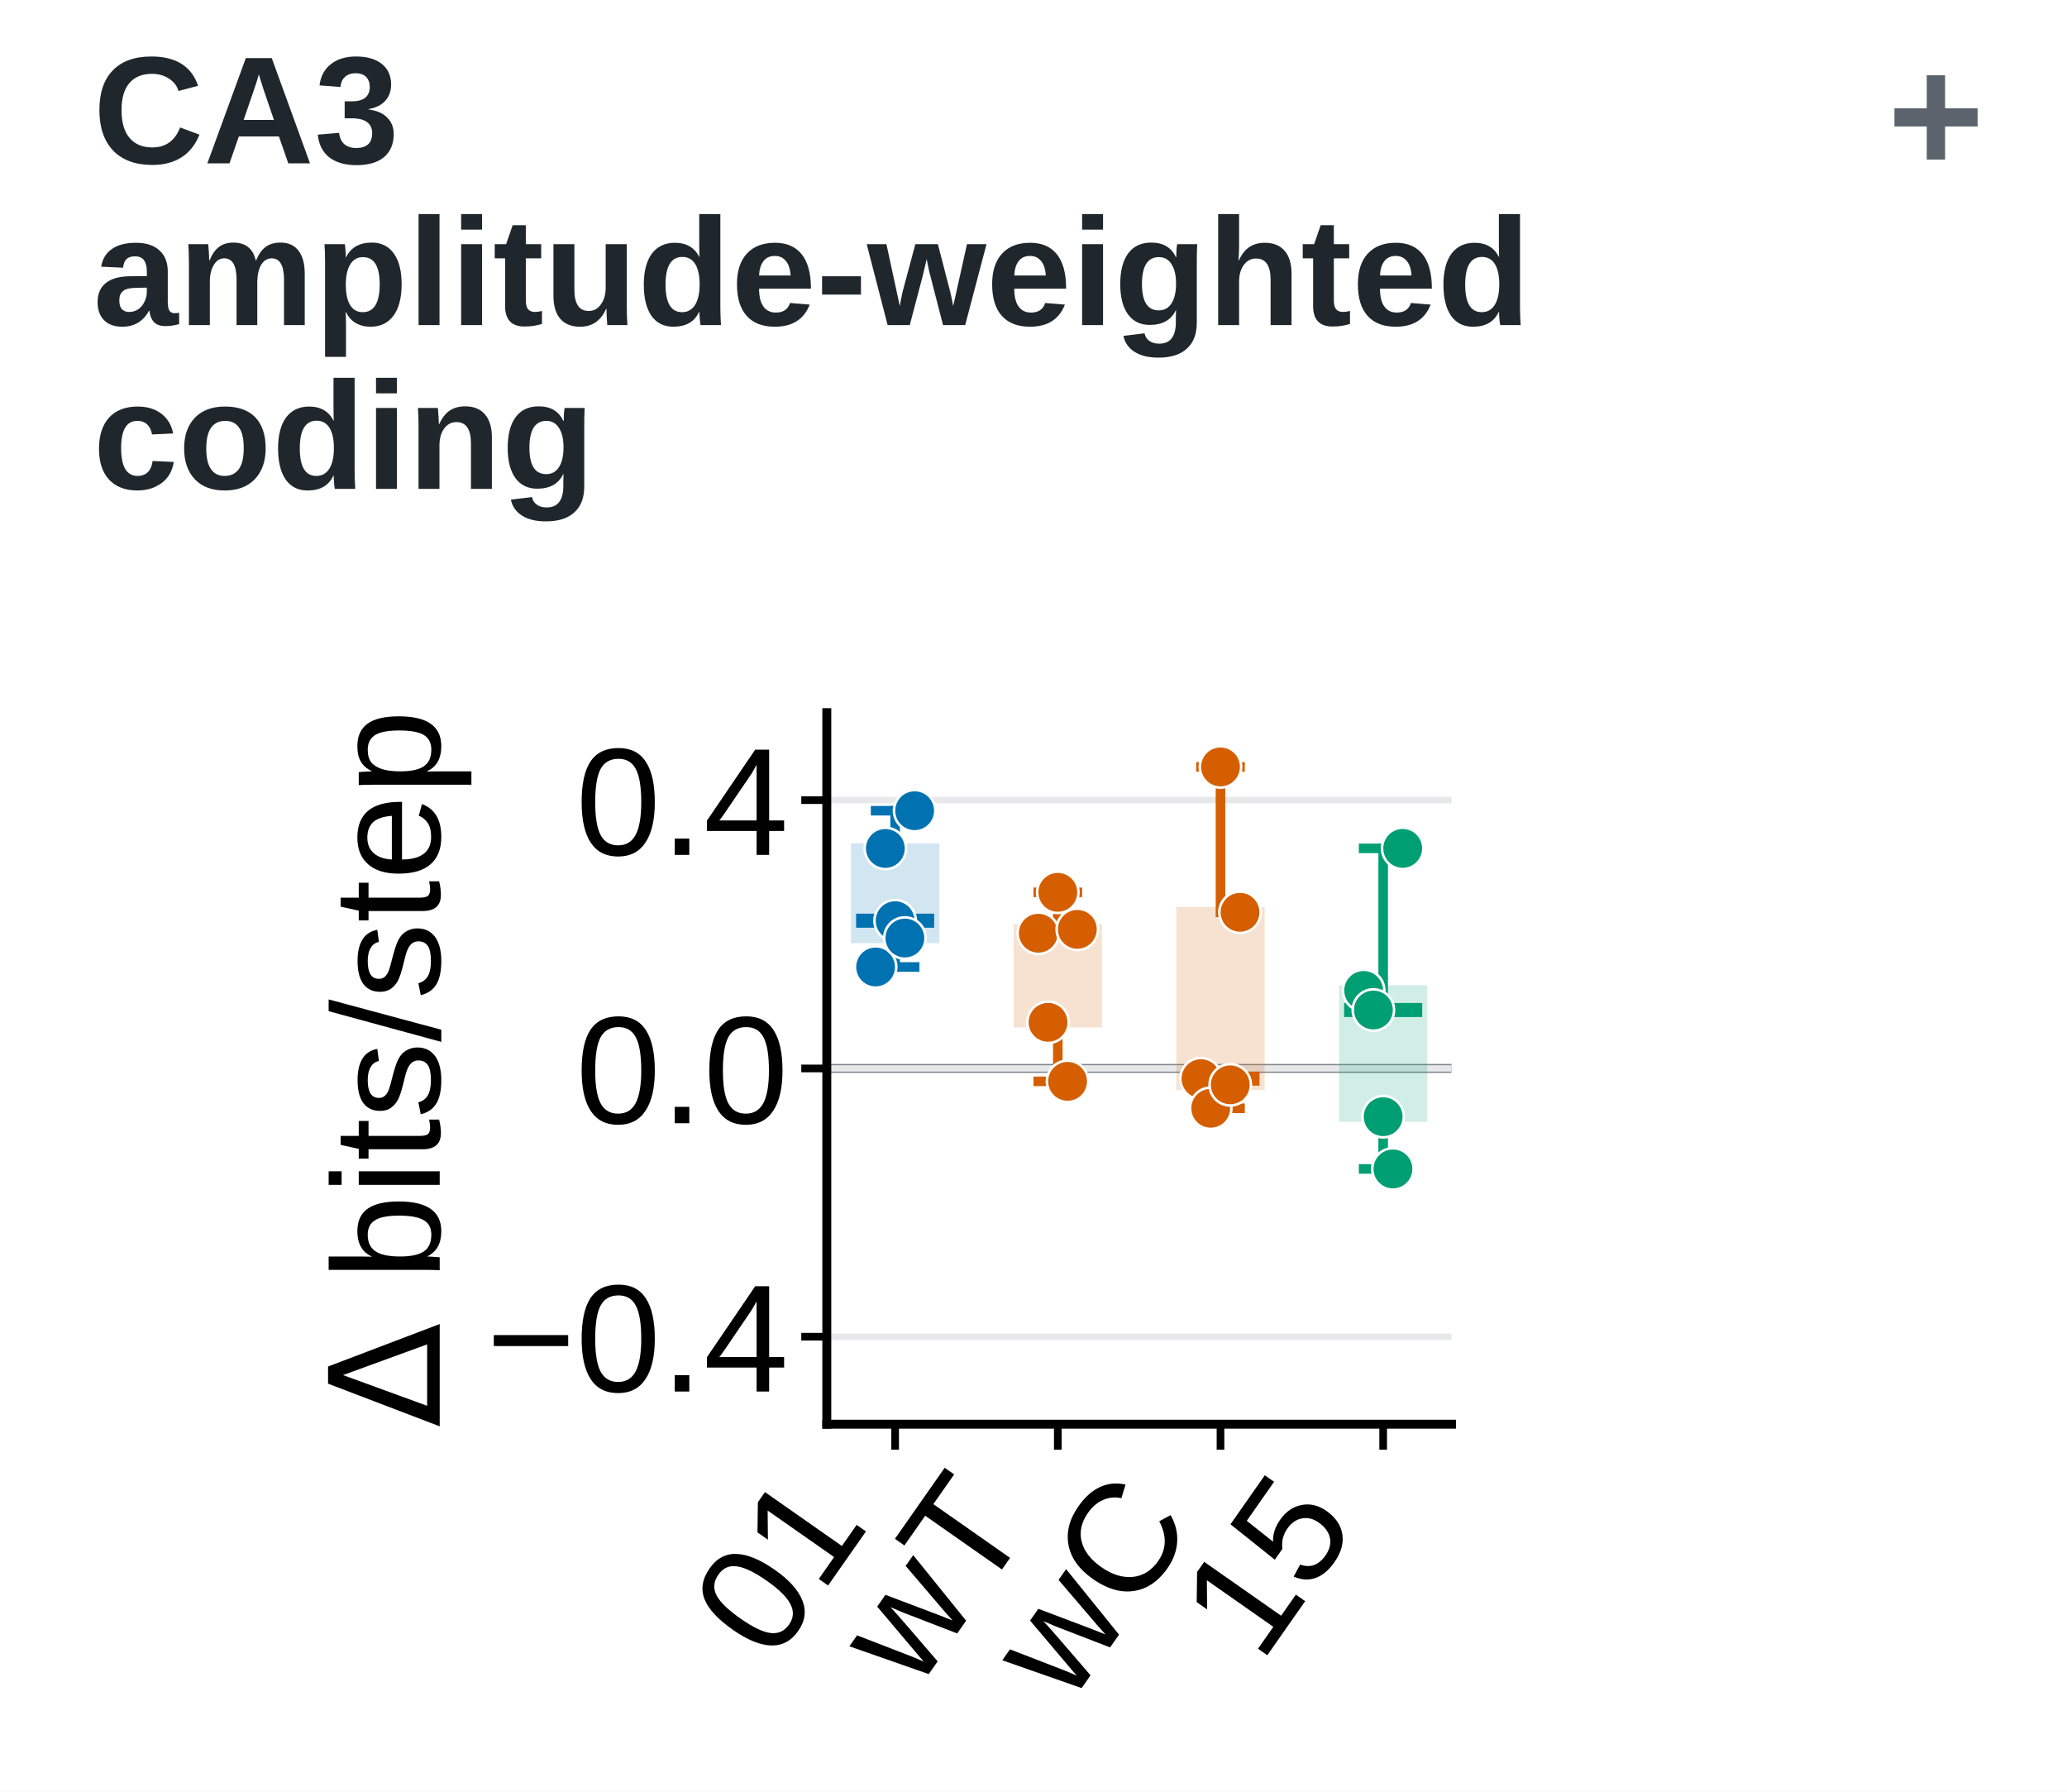
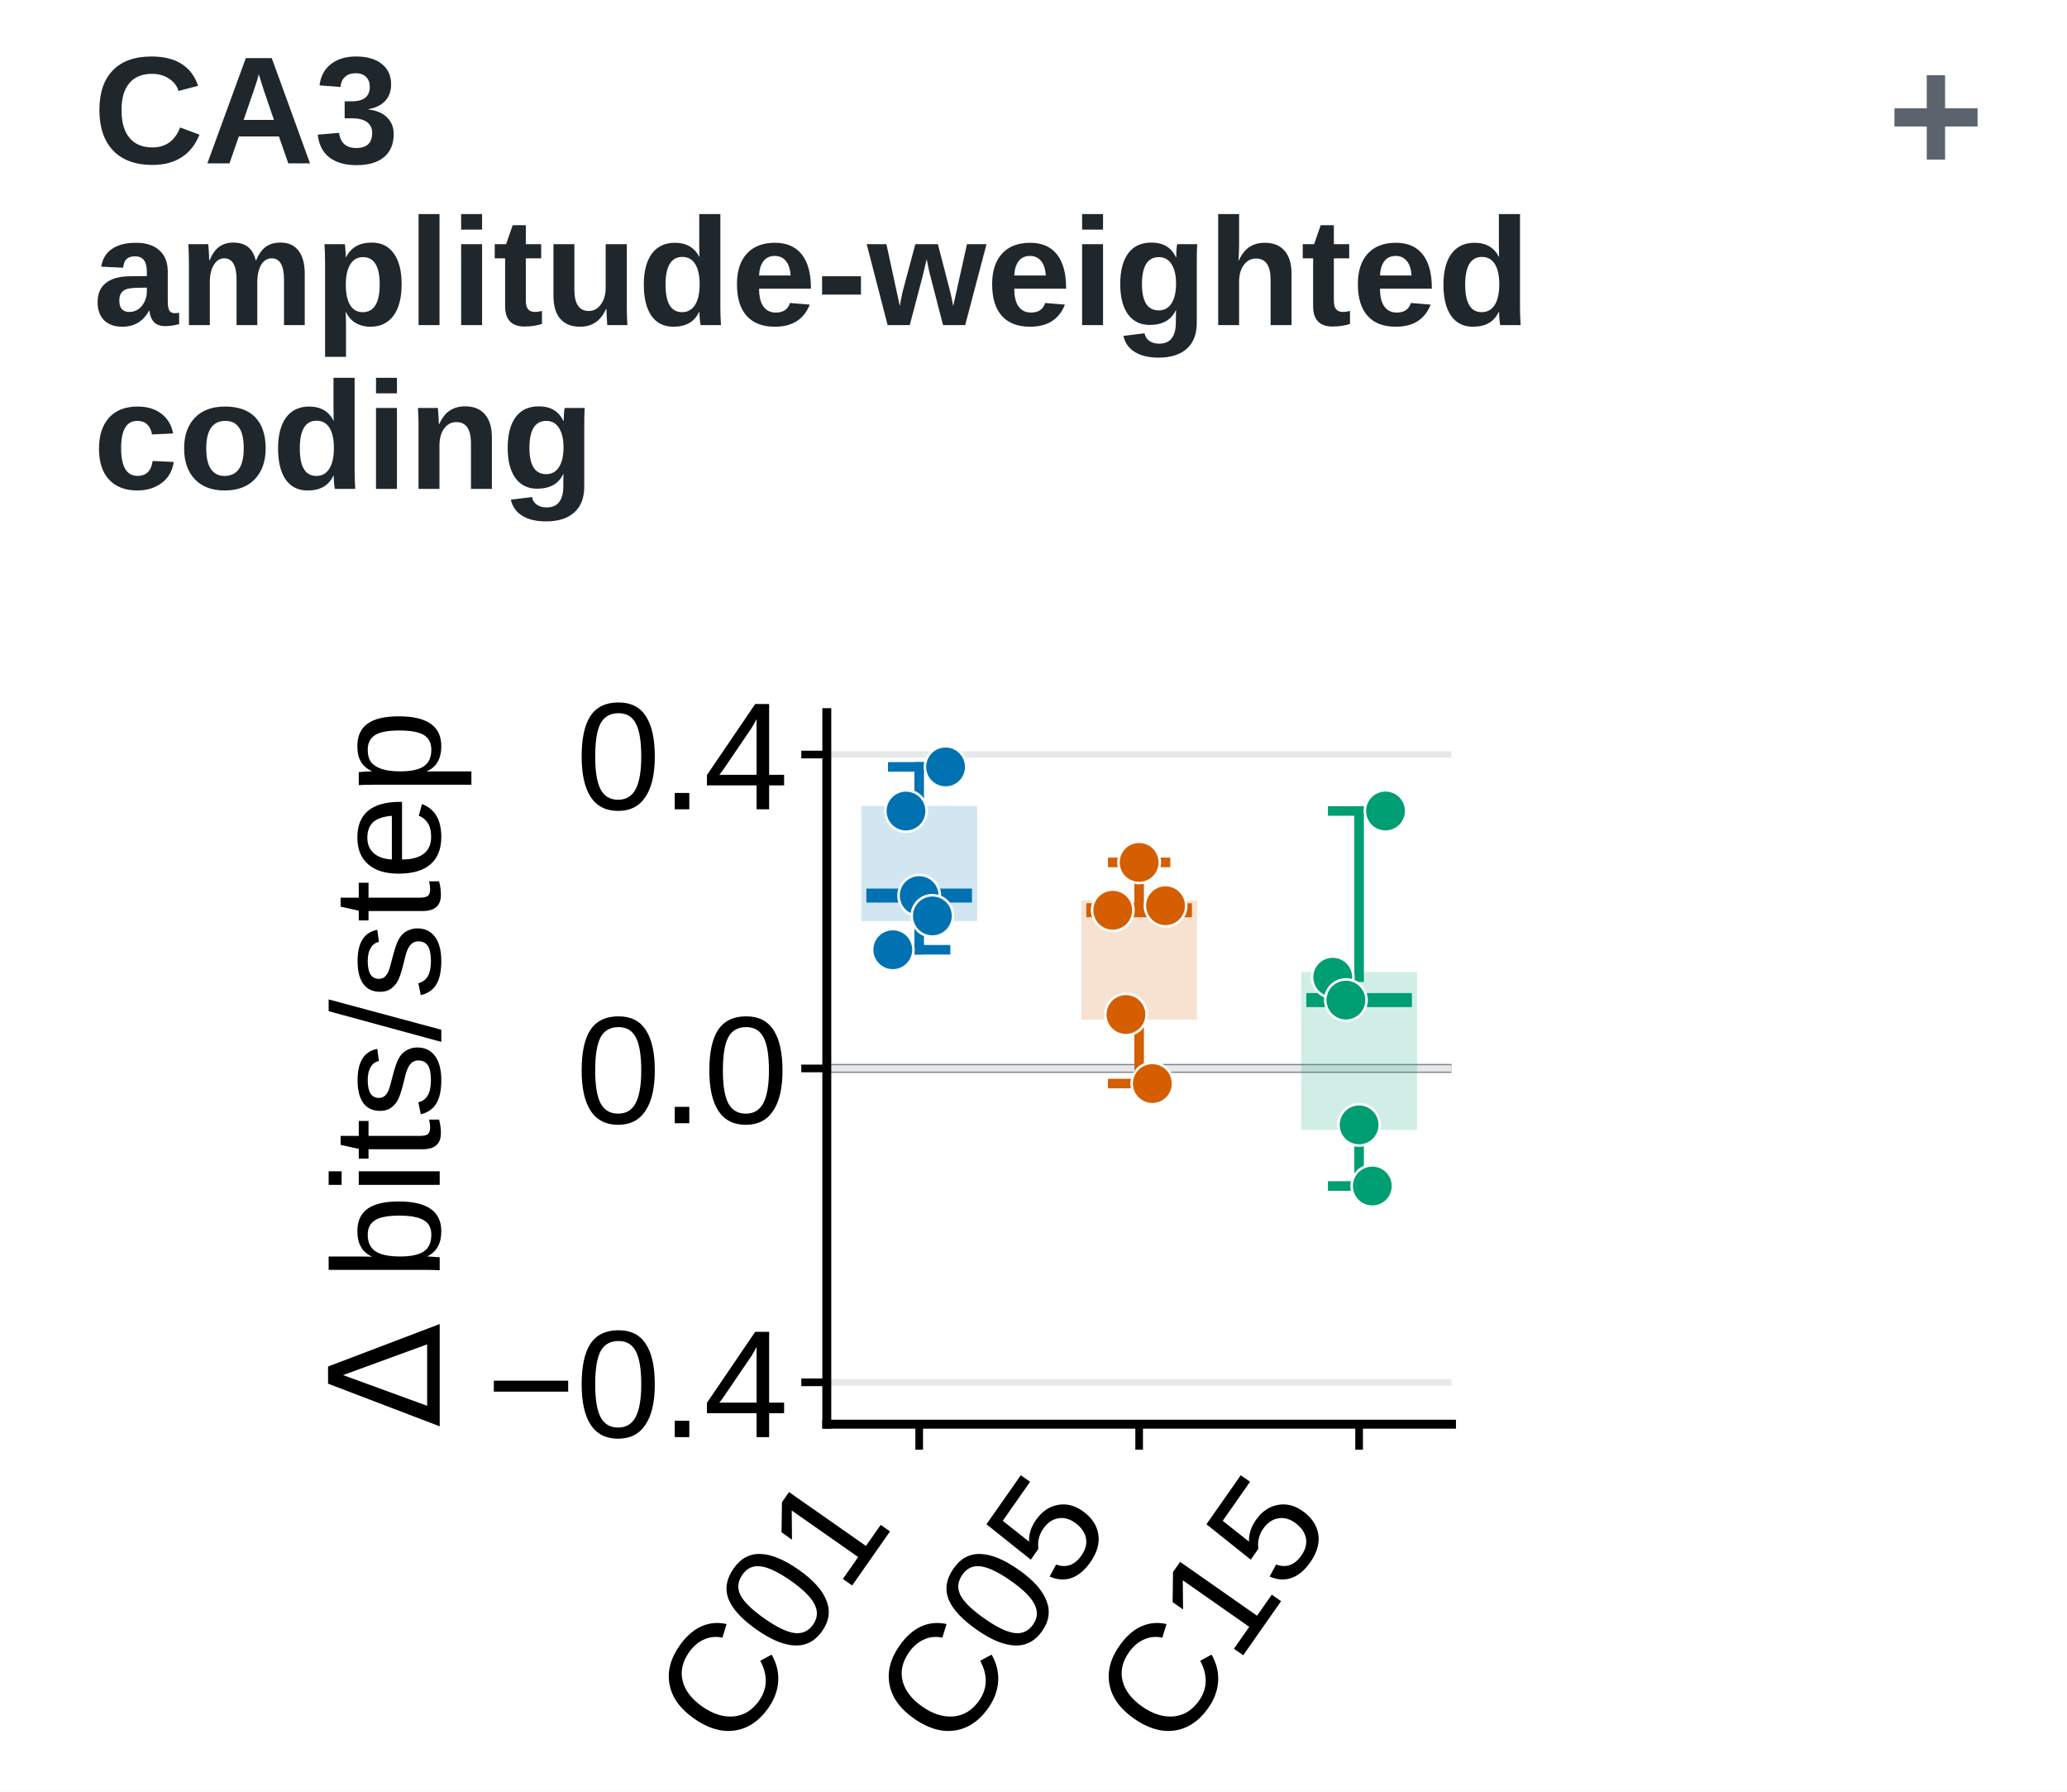
<svg xmlns="http://www.w3.org/2000/svg" xmlns:xlink="http://www.w3.org/1999/xlink" width="162pt" height="140.4pt" viewBox="0 0 162 140.4" version="1.1">
  <defs>
    <style type="text/css">*{stroke-linejoin: round; stroke-linecap: butt}</style>
  </defs>
  <g id="figure_1">
    <g id="patch_1">
      <path d="M 0 140.4 L 162 140.4 L 162 0 L 0 0 z " style="fill: #ffffff" />
    </g>
    <g id="axes_1">
      <g id="patch_2">
        <path d="M 64.8 111.6 L 113.76 111.6 L 113.76 55.843 L 64.8 55.843 z " style="fill: #ffffff" />
      </g>
      <g id="line2d_1">
        <path d="M 64.8 83.722 L 113.76 83.722 " clip-path="url(#p81a2403ec0)" style="fill: none; stroke: #7d858a; stroke-width: 0.7; stroke-linecap: square" />
      </g>
      <g id="matplotlib.axis_1">
        <g id="xtick_1">
          <g id="line2d_2">
            <defs>
              <path id="m8e8d9a8fae" d="M 0 0 L 0 2 " style="stroke: #000000; stroke-width: 0.6" />
            </defs>
            <g>
-               <use xlink:href="#m8e8d9a8fae" x="70.155" y="111.6" style="stroke: #000000; stroke-width: 0.6" />
+               <use xlink:href="#m8e8d9a8fae" x="72.041" y="111.6" style="stroke: #000000; stroke-width: 0.6" />
            </g>
          </g>
          <g id="text_1">
-             <text style="font-size: 12px; font-family: 'Arial'" transform="translate(60.54623 130.4593) rotate(-55)">01</text>
+             <text style="font-size: 12px; font-family: 'Arial'" transform="translate(57.46103 137.5582) rotate(-55)">C01</text>
          </g>
        </g>
        <g id="xtick_2">
          <g id="line2d_3">
            <g>
-               <use xlink:href="#m8e8d9a8fae" x="82.905" y="111.6" style="stroke: #000000; stroke-width: 0.6" />
+               <use xlink:href="#m8e8d9a8fae" x="89.28" y="111.6" style="stroke: #000000; stroke-width: 0.6" />
            </g>
          </g>
          <g id="text_2">
-             <text style="font-size: 12px; font-family: 'Arial'" transform="translate(71.77661 132.6295) rotate(-55)">wT</text>
+             <text style="font-size: 12px; font-family: 'Arial'" transform="translate(74.70047 137.5582) rotate(-55)">C05</text>
          </g>
        </g>
        <g id="xtick_3">
          <g id="line2d_4">
            <g>
-               <use xlink:href="#m8e8d9a8fae" x="95.655" y="111.6" style="stroke: #000000; stroke-width: 0.6" />
+               <use xlink:href="#m8e8d9a8fae" x="106.519" y="111.6" style="stroke: #000000; stroke-width: 0.6" />
            </g>
          </g>
          <g id="text_3">
-             <text style="font-size: 12px; font-family: 'Arial'" transform="translate(83.75981 133.7246) rotate(-55)">wC</text>
-           </g>
-         </g>
-         <g id="xtick_4">
-           <g id="line2d_5">
-             <g>
-               <use xlink:href="#m8e8d9a8fae" x="108.405" y="111.6" style="stroke: #000000; stroke-width: 0.6" />
-             </g>
-           </g>
-           <g id="text_4">
-             <text style="font-size: 12px; font-family: 'Arial'" transform="translate(98.79623 130.4593) rotate(-55)">15</text>
+             <text style="font-size: 12px; font-family: 'Arial'" transform="translate(91.93991 137.5582) rotate(-55)">C15</text>
          </g>
        </g>
      </g>
      <g id="matplotlib.axis_2">
        <g id="ytick_1">
+           <g id="line2d_5">
+             <path d="M 64.8 108.319 L 113.76 108.319 " clip-path="url(#p81a2403ec0)" style="fill: none; stroke: #e6e8e9; stroke-width: 0.5; stroke-linecap: square" />
+           </g>
          <g id="line2d_6">
-             <path d="M 64.8 104.746 L 113.76 104.746 " clip-path="url(#p81a2403ec0)" style="fill: none; stroke: #e6e8e9; stroke-width: 0.5; stroke-linecap: square" />
-           </g>
-           <g id="line2d_7">
            <defs>
              <path id="m2e3f482a18" d="M 0 0 L -2 0 " style="stroke: #000000; stroke-width: 0.6" />
            </defs>
            <g>
-               <use xlink:href="#m2e3f482a18" x="64.8" y="104.746" style="stroke: #000000; stroke-width: 0.6" />
+               <use xlink:href="#m2e3f482a18" x="64.8" y="108.319" style="stroke: #000000; stroke-width: 0.6" />
+             </g>
+           </g>
+           <g id="text_4">
+             <text style="font-size: 12px; font-family: 'Arial'; text-anchor: end" x="61.8" y="112.613" transform="rotate(-0 61.8 112.6133)">−0.4</text>
+           </g>
+         </g>
+         <g id="ytick_2">
+           <g id="line2d_7">
+             <path d="M 64.8 83.722 L 113.76 83.722 " clip-path="url(#p81a2403ec0)" style="fill: none; stroke: #e6e8e9; stroke-width: 0.5; stroke-linecap: square" />
+           </g>
+           <g id="line2d_8">
+             <g>
+               <use xlink:href="#m2e3f482a18" x="64.8" y="83.722" style="stroke: #000000; stroke-width: 0.6" />
            </g>
          </g>
          <g id="text_5">
-             <text style="font-size: 12px; font-family: 'Arial'; text-anchor: end" x="61.8" y="109.041" transform="rotate(-0 61.8 109.0407)">−0.4</text>
-           </g>
-         </g>
-         <g id="ytick_2">
-           <g id="line2d_8">
-             <path d="M 64.8 83.722 L 113.76 83.722 " clip-path="url(#p81a2403ec0)" style="fill: none; stroke: #e6e8e9; stroke-width: 0.5; stroke-linecap: square" />
-           </g>
+             <text style="font-size: 12px; font-family: 'Arial'; text-anchor: end" x="61.8" y="88.016" transform="rotate(-0 61.8 88.01629)">0.0</text>
+           </g>
+         </g>
+         <g id="ytick_3">
          <g id="line2d_9">
-             <g>
-               <use xlink:href="#m2e3f482a18" x="64.8" y="83.722" style="stroke: #000000; stroke-width: 0.6" />
+             <path d="M 64.8 59.125 L 113.76 59.125 " clip-path="url(#p81a2403ec0)" style="fill: none; stroke: #e6e8e9; stroke-width: 0.5; stroke-linecap: square" />
+           </g>
+           <g id="line2d_10">
+             <g>
+               <use xlink:href="#m2e3f482a18" x="64.8" y="59.125" style="stroke: #000000; stroke-width: 0.6" />
            </g>
          </g>
          <g id="text_6">
-             <text style="font-size: 12px; font-family: 'Arial'; text-anchor: end" x="61.8" y="88.016" transform="rotate(-0 61.8 88.01629)">0.0</text>
-           </g>
-         </g>
-         <g id="ytick_3">
-           <g id="line2d_10">
-             <path d="M 64.8 62.697 L 113.76 62.697 " clip-path="url(#p81a2403ec0)" style="fill: none; stroke: #e6e8e9; stroke-width: 0.5; stroke-linecap: square" />
-           </g>
-           <g id="line2d_11">
-             <g>
-               <use xlink:href="#m2e3f482a18" x="64.8" y="62.697" style="stroke: #000000; stroke-width: 0.6" />
-             </g>
-           </g>
-           <g id="text_7">
-             <text style="font-size: 12px; font-family: 'Arial'; text-anchor: end" x="61.8" y="66.992" transform="rotate(-0 61.8 66.99186)">0.4</text>
-           </g>
-         </g>
-         <g id="text_8">
+             <text style="font-size: 12px; font-family: 'Arial'; text-anchor: end" x="61.8" y="63.419" transform="rotate(-0 61.8 63.41927)">0.4</text>
+           </g>
+         </g>
+         <g id="text_7">
          <g transform="translate(34.71125 111.8616) rotate(-90)">
            <text>
              <tspan x="0" y="-0.25" style="font-size: 12px; font-family: 'DejaVu Sans'">Δ</tspan>
              <tspan x="8.209" y="-0.25" style="font-size: 12px; font-family: 'Arial'"> </tspan>
              <tspan x="11.543" y="-0.25" style="font-size: 12px; font-family: 'Arial'">b</tspan>
              <tspan x="18.217" y="-0.25" style="font-size: 12px; font-family: 'Arial'">i</tspan>
              <tspan x="20.883" y="-0.25" style="font-size: 12px; font-family: 'Arial'">t</tspan>
              <tspan x="24.217" y="-0.25" style="font-size: 12px; font-family: 'Arial'">s</tspan>
              <tspan x="30.217" y="-0.25" style="font-size: 12px; font-family: 'Arial'">/</tspan>
              <tspan x="33.551" y="-0.25" style="font-size: 12px; font-family: 'Arial'">s</tspan>
              <tspan x="39.551" y="-0.25" style="font-size: 12px; font-family: 'Arial'">t</tspan>
              <tspan x="42.885" y="-0.25" style="font-size: 12px; font-family: 'Arial'">e</tspan>
              <tspan x="49.559" y="-0.25" style="font-size: 12px; font-family: 'Arial'">p</tspan>
            </text>
          </g>
        </g>
      </g>
      <g id="patch_3">
-         <path d="M 67.095 73.505 L 73.215 73.505 L 73.215 66.484 L 67.095 66.484 L 67.095 73.505 z " clip-path="url(#p81a2403ec0)" style="fill: #0072b2; opacity: 0.18; stroke: #0072b2; stroke-width: 0.8; stroke-linejoin: miter" />
+         <path d="M 67.903 71.77 L 76.178 71.77 L 76.178 63.555 L 67.903 63.555 L 67.903 71.77 z " clip-path="url(#p81a2403ec0)" style="fill: #0072b2; opacity: 0.18; stroke: #0072b2; stroke-width: 0.8; stroke-linejoin: miter" />
+       </g>
+       <g id="line2d_11">
+         <path d="M 72.041 71.77 L 72.041 74.422 " clip-path="url(#p81a2403ec0)" style="fill: none; stroke: #0072b2; stroke-width: 0.75; stroke-linecap: square" />
      </g>
      <g id="line2d_12">
-         <path d="M 70.155 73.505 L 70.155 75.772 " clip-path="url(#p81a2403ec0)" style="fill: none; stroke: #0072b2; stroke-width: 0.75; stroke-linecap: square" />
+         <path d="M 72.041 63.555 L 72.041 60.096 " clip-path="url(#p81a2403ec0)" style="fill: none; stroke: #0072b2; stroke-width: 0.75; stroke-linecap: square" />
      </g>
      <g id="line2d_13">
-         <path d="M 70.155 66.484 L 70.155 63.527 " clip-path="url(#p81a2403ec0)" style="fill: none; stroke: #0072b2; stroke-width: 0.75; stroke-linecap: square" />
+         <path d="M 69.972 74.422 L 74.109 74.422 " clip-path="url(#p81a2403ec0)" style="fill: none; stroke: #0072b2; stroke-width: 0.75; stroke-linecap: square" />
      </g>
      <g id="line2d_14">
-         <path d="M 68.625 75.772 L 71.685 75.772 " clip-path="url(#p81a2403ec0)" style="fill: none; stroke: #0072b2; stroke-width: 0.75; stroke-linecap: square" />
+         <path d="M 69.972 60.096 L 74.109 60.096 " clip-path="url(#p81a2403ec0)" style="fill: none; stroke: #0072b2; stroke-width: 0.75; stroke-linecap: square" />
+       </g>
+       <g id="patch_4">
+         <path d="M 85.143 79.496 L 93.417 79.496 L 93.417 70.972 L 85.143 70.972 L 85.143 79.496 z " clip-path="url(#p81a2403ec0)" style="fill: #d55e00; opacity: 0.18; stroke: #d55e00; stroke-width: 0.8; stroke-linejoin: miter" />
      </g>
      <g id="line2d_15">
-         <path d="M 68.625 63.527 L 71.685 63.527 " clip-path="url(#p81a2403ec0)" style="fill: none; stroke: #0072b2; stroke-width: 0.75; stroke-linecap: square" />
-       </g>
-       <g id="patch_4">
-         <path d="M 79.845 80.11 L 85.965 80.11 L 85.965 72.824 L 79.845 72.824 L 79.845 80.11 z " clip-path="url(#p81a2403ec0)" style="fill: #d55e00; opacity: 0.18; stroke: #d55e00; stroke-width: 0.8; stroke-linejoin: miter" />
+         <path d="M 89.28 79.496 L 89.28 84.907 " clip-path="url(#p81a2403ec0)" style="fill: none; stroke: #d55e00; stroke-width: 0.75; stroke-linecap: square" />
      </g>
      <g id="line2d_16">
-         <path d="M 82.905 80.11 L 82.905 84.735 " clip-path="url(#p81a2403ec0)" style="fill: none; stroke: #d55e00; stroke-width: 0.75; stroke-linecap: square" />
+         <path d="M 89.28 70.972 L 89.28 67.578 " clip-path="url(#p81a2403ec0)" style="fill: none; stroke: #d55e00; stroke-width: 0.75; stroke-linecap: square" />
      </g>
      <g id="line2d_17">
-         <path d="M 82.905 72.824 L 82.905 69.923 " clip-path="url(#p81a2403ec0)" style="fill: none; stroke: #d55e00; stroke-width: 0.75; stroke-linecap: square" />
+         <path d="M 87.211 84.907 L 91.349 84.907 " clip-path="url(#p81a2403ec0)" style="fill: none; stroke: #d55e00; stroke-width: 0.75; stroke-linecap: square" />
      </g>
      <g id="line2d_18">
-         <path d="M 81.375 84.735 L 84.435 84.735 " clip-path="url(#p81a2403ec0)" style="fill: none; stroke: #d55e00; stroke-width: 0.75; stroke-linecap: square" />
+         <path d="M 87.211 67.578 L 91.349 67.578 " clip-path="url(#p81a2403ec0)" style="fill: none; stroke: #d55e00; stroke-width: 0.75; stroke-linecap: square" />
+       </g>
+       <g id="patch_5">
+         <path d="M 102.382 88.146 L 110.657 88.146 L 110.657 76.574 L 102.382 76.574 L 102.382 88.146 z " clip-path="url(#p81a2403ec0)" style="fill: #009e73; opacity: 0.18; stroke: #009e73; stroke-width: 0.8; stroke-linejoin: miter" />
      </g>
      <g id="line2d_19">
-         <path d="M 81.375 69.923 L 84.435 69.923 " clip-path="url(#p81a2403ec0)" style="fill: none; stroke: #d55e00; stroke-width: 0.75; stroke-linecap: square" />
-       </g>
-       <g id="patch_5">
-         <path d="M 92.595 85.008 L 98.715 85.008 L 98.715 71.489 L 92.595 71.489 L 92.595 85.008 z " clip-path="url(#p81a2403ec0)" style="fill: #d55e00; opacity: 0.18; stroke: #d55e00; stroke-width: 0.8; stroke-linejoin: miter" />
+         <path d="M 106.519 88.146 L 106.519 92.937 " clip-path="url(#p81a2403ec0)" style="fill: none; stroke: #009e73; stroke-width: 0.75; stroke-linecap: square" />
      </g>
      <g id="line2d_20">
-         <path d="M 95.655 85.008 L 95.655 86.845 " clip-path="url(#p81a2403ec0)" style="fill: none; stroke: #d55e00; stroke-width: 0.75; stroke-linecap: square" />
+         <path d="M 106.519 76.574 L 106.519 63.549 " clip-path="url(#p81a2403ec0)" style="fill: none; stroke: #009e73; stroke-width: 0.75; stroke-linecap: square" />
      </g>
      <g id="line2d_21">
-         <path d="M 95.655 71.489 L 95.655 60.096 " clip-path="url(#p81a2403ec0)" style="fill: none; stroke: #d55e00; stroke-width: 0.75; stroke-linecap: square" />
+         <path d="M 104.451 92.937 L 108.588 92.937 " clip-path="url(#p81a2403ec0)" style="fill: none; stroke: #009e73; stroke-width: 0.75; stroke-linecap: square" />
      </g>
      <g id="line2d_22">
-         <path d="M 94.125 86.845 L 97.185 86.845 " clip-path="url(#p81a2403ec0)" style="fill: none; stroke: #d55e00; stroke-width: 0.75; stroke-linecap: square" />
+         <path d="M 104.451 63.549 L 108.588 63.549 " clip-path="url(#p81a2403ec0)" style="fill: none; stroke: #009e73; stroke-width: 0.75; stroke-linecap: square" />
      </g>
      <g id="line2d_23">
-         <path d="M 94.125 60.096 L 97.185 60.096 " clip-path="url(#p81a2403ec0)" style="fill: none; stroke: #d55e00; stroke-width: 0.75; stroke-linecap: square" />
+         <path d="M 67.903 70.178 L 76.178 70.178 " clip-path="url(#p81a2403ec0)" style="fill: none; stroke: #0072b2; stroke-width: 1.1" />
+       </g>
+       <g id="line2d_24">
+         <path d="M 85.143 71.328 L 93.417 71.328 " clip-path="url(#p81a2403ec0)" style="fill: none; stroke: #d55e00; stroke-width: 1.1" />
+       </g>
+       <g id="line2d_25">
+         <path d="M 102.382 78.368 L 110.657 78.368 " clip-path="url(#p81a2403ec0)" style="fill: none; stroke: #009e73; stroke-width: 1.1" />
      </g>
      <g id="patch_6">
-         <path d="M 105.345 87.504 L 111.465 87.504 L 111.465 77.612 L 105.345 77.612 L 105.345 87.504 z " clip-path="url(#p81a2403ec0)" style="fill: #009e73; opacity: 0.18; stroke: #009e73; stroke-width: 0.8; stroke-linejoin: miter" />
-       </g>
-       <g id="line2d_24">
-         <path d="M 108.405 87.504 L 108.405 91.598 " clip-path="url(#p81a2403ec0)" style="fill: none; stroke: #009e73; stroke-width: 0.75; stroke-linecap: square" />
-       </g>
-       <g id="line2d_25">
-         <path d="M 108.405 77.612 L 108.405 66.479 " clip-path="url(#p81a2403ec0)" style="fill: none; stroke: #009e73; stroke-width: 0.75; stroke-linecap: square" />
-       </g>
-       <g id="line2d_26">
-         <path d="M 106.875 91.598 L 109.935 91.598 " clip-path="url(#p81a2403ec0)" style="fill: none; stroke: #009e73; stroke-width: 0.75; stroke-linecap: square" />
-       </g>
-       <g id="line2d_27">
-         <path d="M 106.875 66.479 L 109.935 66.479 " clip-path="url(#p81a2403ec0)" style="fill: none; stroke: #009e73; stroke-width: 0.75; stroke-linecap: square" />
-       </g>
-       <g id="line2d_28">
-         <path d="M 67.095 72.145 L 73.215 72.145 " clip-path="url(#p81a2403ec0)" style="fill: none; stroke: #0072b2; stroke-width: 1.1" />
-       </g>
-       <g id="line2d_29">
-         <path d="M 79.845 73.128 L 85.965 73.128 " clip-path="url(#p81a2403ec0)" style="fill: none; stroke: #d55e00; stroke-width: 1.1" />
-       </g>
-       <g id="line2d_30">
-         <path d="M 92.595 84.524 L 98.715 84.524 " clip-path="url(#p81a2403ec0)" style="fill: none; stroke: #d55e00; stroke-width: 1.1" />
-       </g>
-       <g id="line2d_31">
-         <path d="M 105.345 79.145 L 111.465 79.145 " clip-path="url(#p81a2403ec0)" style="fill: none; stroke: #009e73; stroke-width: 1.1" />
+         <path d="M 64.8 111.6 L 64.8 55.843 " style="fill: none; stroke: #000000; stroke-width: 0.7; stroke-linejoin: miter; stroke-linecap: square" />
      </g>
      <g id="patch_7">
-         <path d="M 64.8 111.6 L 64.8 55.843 " style="fill: none; stroke: #000000; stroke-width: 0.7; stroke-linejoin: miter; stroke-linecap: square" />
-       </g>
-       <g id="patch_8">
        <path d="M 64.8 111.6 L 113.76 111.6 " style="fill: none; stroke: #000000; stroke-width: 0.7; stroke-linejoin: miter; stroke-linecap: square" />
      </g>
      <g id="PathCollection_1">
        <defs>
          <path id="m5e7a2a0da0" d="M 0 1.62 C 0.43 1.62 0.842 1.449 1.146 1.146 C 1.449 0.842 1.62 0.43 1.62 0 C 1.62 -0.43 1.449 -0.842 1.146 -1.146 C 0.842 -1.449 0.43 -1.62 0 -1.62 C -0.43 -1.62 -0.842 -1.449 -1.146 -1.146 C -1.449 -0.842 -1.62 -0.43 -1.62 0 C -1.62 0.43 -1.449 0.842 -1.146 1.146 C -0.842 1.449 -0.43 1.62 0 1.62 z " style="stroke: #ffffff; stroke-width: 0.2" />
        </defs>
        <g clip-path="url(#p81a2403ec0)">
-           <use xlink:href="#m5e7a2a0da0" x="68.625" y="75.772" style="fill: #0072b2; stroke: #ffffff; stroke-width: 0.2" />
-           <use xlink:href="#m5e7a2a0da0" x="69.39" y="66.484" style="fill: #0072b2; stroke: #ffffff; stroke-width: 0.2" />
-           <use xlink:href="#m5e7a2a0da0" x="70.155" y="72.145" style="fill: #0072b2; stroke: #ffffff; stroke-width: 0.2" />
-           <use xlink:href="#m5e7a2a0da0" x="70.92" y="73.505" style="fill: #0072b2; stroke: #ffffff; stroke-width: 0.2" />
-           <use xlink:href="#m5e7a2a0da0" x="71.685" y="63.527" style="fill: #0072b2; stroke: #ffffff; stroke-width: 0.2" />
+           <use xlink:href="#m5e7a2a0da0" x="69.972" y="74.422" style="fill: #0072b2; stroke: #ffffff; stroke-width: 0.2" />
+           <use xlink:href="#m5e7a2a0da0" x="71.006" y="63.555" style="fill: #0072b2; stroke: #ffffff; stroke-width: 0.2" />
+           <use xlink:href="#m5e7a2a0da0" x="72.041" y="70.178" style="fill: #0072b2; stroke: #ffffff; stroke-width: 0.2" />
+           <use xlink:href="#m5e7a2a0da0" x="73.075" y="71.77" style="fill: #0072b2; stroke: #ffffff; stroke-width: 0.2" />
+           <use xlink:href="#m5e7a2a0da0" x="74.109" y="60.096" style="fill: #0072b2; stroke: #ffffff; stroke-width: 0.2" />
        </g>
      </g>
      <g id="PathCollection_2">
        <defs>
          <path id="m7c93157acc" d="M 0 1.62 C 0.43 1.62 0.842 1.449 1.146 1.146 C 1.449 0.842 1.62 0.43 1.62 0 C 1.62 -0.43 1.449 -0.842 1.146 -1.146 C 0.842 -1.449 0.43 -1.62 0 -1.62 C -0.43 -1.62 -0.842 -1.449 -1.146 -1.146 C -1.449 -0.842 -1.62 -0.43 -1.62 0 C -1.62 0.43 -1.449 0.842 -1.146 1.146 C -0.842 1.449 -0.43 1.62 0 1.62 z " style="stroke: #ffffff; stroke-width: 0.2" />
        </defs>
        <g clip-path="url(#p81a2403ec0)">
-           <use xlink:href="#m7c93157acc" x="81.375" y="73.128" style="fill: #d55e00; stroke: #ffffff; stroke-width: 0.2" />
-           <use xlink:href="#m7c93157acc" x="82.14" y="80.11" style="fill: #d55e00; stroke: #ffffff; stroke-width: 0.2" />
-           <use xlink:href="#m7c93157acc" x="82.905" y="69.923" style="fill: #d55e00; stroke: #ffffff; stroke-width: 0.2" />
-           <use xlink:href="#m7c93157acc" x="83.67" y="84.735" style="fill: #d55e00; stroke: #ffffff; stroke-width: 0.2" />
-           <use xlink:href="#m7c93157acc" x="84.435" y="72.824" style="fill: #d55e00; stroke: #ffffff; stroke-width: 0.2" />
+           <use xlink:href="#m7c93157acc" x="87.211" y="71.328" style="fill: #d55e00; stroke: #ffffff; stroke-width: 0.2" />
+           <use xlink:href="#m7c93157acc" x="88.246" y="79.496" style="fill: #d55e00; stroke: #ffffff; stroke-width: 0.2" />
+           <use xlink:href="#m7c93157acc" x="89.28" y="67.578" style="fill: #d55e00; stroke: #ffffff; stroke-width: 0.2" />
+           <use xlink:href="#m7c93157acc" x="90.314" y="84.907" style="fill: #d55e00; stroke: #ffffff; stroke-width: 0.2" />
+           <use xlink:href="#m7c93157acc" x="91.349" y="70.972" style="fill: #d55e00; stroke: #ffffff; stroke-width: 0.2" />
        </g>
      </g>
      <g id="PathCollection_3">
-         <g clip-path="url(#p81a2403ec0)">
-           <use xlink:href="#m7c93157acc" x="94.125" y="84.524" style="fill: #d55e00; stroke: #ffffff; stroke-width: 0.2" />
-           <use xlink:href="#m7c93157acc" x="94.89" y="86.845" style="fill: #d55e00; stroke: #ffffff; stroke-width: 0.2" />
-           <use xlink:href="#m7c93157acc" x="95.655" y="60.096" style="fill: #d55e00; stroke: #ffffff; stroke-width: 0.2" />
-           <use xlink:href="#m7c93157acc" x="96.42" y="85.008" style="fill: #d55e00; stroke: #ffffff; stroke-width: 0.2" />
-           <use xlink:href="#m7c93157acc" x="97.185" y="71.489" style="fill: #d55e00; stroke: #ffffff; stroke-width: 0.2" />
-         </g>
-       </g>
-       <g id="PathCollection_4">
        <defs>
          <path id="mf26314e9b7" d="M 0 1.62 C 0.43 1.62 0.842 1.449 1.146 1.146 C 1.449 0.842 1.62 0.43 1.62 0 C 1.62 -0.43 1.449 -0.842 1.146 -1.146 C 0.842 -1.449 0.43 -1.62 0 -1.62 C -0.43 -1.62 -0.842 -1.449 -1.146 -1.146 C -1.449 -0.842 -1.62 -0.43 -1.62 0 C -1.62 0.43 -1.449 0.842 -1.146 1.146 C -0.842 1.449 -0.43 1.62 0 1.62 z " style="stroke: #ffffff; stroke-width: 0.2" />
        </defs>
        <g clip-path="url(#p81a2403ec0)">
-           <use xlink:href="#mf26314e9b7" x="106.875" y="77.612" style="fill: #009e73; stroke: #ffffff; stroke-width: 0.2" />
-           <use xlink:href="#mf26314e9b7" x="107.64" y="79.145" style="fill: #009e73; stroke: #ffffff; stroke-width: 0.2" />
-           <use xlink:href="#mf26314e9b7" x="108.405" y="87.504" style="fill: #009e73; stroke: #ffffff; stroke-width: 0.2" />
-           <use xlink:href="#mf26314e9b7" x="109.17" y="91.598" style="fill: #009e73; stroke: #ffffff; stroke-width: 0.2" />
-           <use xlink:href="#mf26314e9b7" x="109.935" y="66.479" style="fill: #009e73; stroke: #ffffff; stroke-width: 0.2" />
-         </g>
-       </g>
-     </g>
-     <g id="text_9">
+           <use xlink:href="#mf26314e9b7" x="104.451" y="76.574" style="fill: #009e73; stroke: #ffffff; stroke-width: 0.2" />
+           <use xlink:href="#mf26314e9b7" x="105.485" y="78.368" style="fill: #009e73; stroke: #ffffff; stroke-width: 0.2" />
+           <use xlink:href="#mf26314e9b7" x="106.519" y="88.146" style="fill: #009e73; stroke: #ffffff; stroke-width: 0.2" />
+           <use xlink:href="#mf26314e9b7" x="107.554" y="92.937" style="fill: #009e73; stroke: #ffffff; stroke-width: 0.2" />
+           <use xlink:href="#mf26314e9b7" x="108.588" y="63.549" style="fill: #009e73; stroke: #ffffff; stroke-width: 0.2" />
+         </g>
+       </g>
+     </g>
+     <g id="text_8">
      <text style="font-weight: 700; font-size: 12px; font-family: 'Arial'; fill: #20272c" transform="translate(7.29 12.80138)">CA3</text>
      <text style="font-weight: 700; font-size: 12px; font-family: 'Arial'; fill: #20272c" transform="translate(7.29 25.47675)">amplitude-weighted</text>
      <text style="font-weight: 700; font-size: 12px; font-family: 'Arial'; fill: #20272c" transform="translate(7.29 38.30962)">coding</text>
    </g>
-     <g id="text_10">
+     <g id="text_9">
      <text style="font-weight: 700; font-size: 13px; font-family: 'Arial'; text-anchor: end; fill: #5b646c" x="155.52" y="13.517" transform="rotate(-0 155.52 13.51716)">+</text>
    </g>
  </g>
  <defs>
    <clipPath id="p81a2403ec0">
      <rect x="64.8" y="55.843" width="48.96" height="55.757" />
    </clipPath>
  </defs>
</svg>
